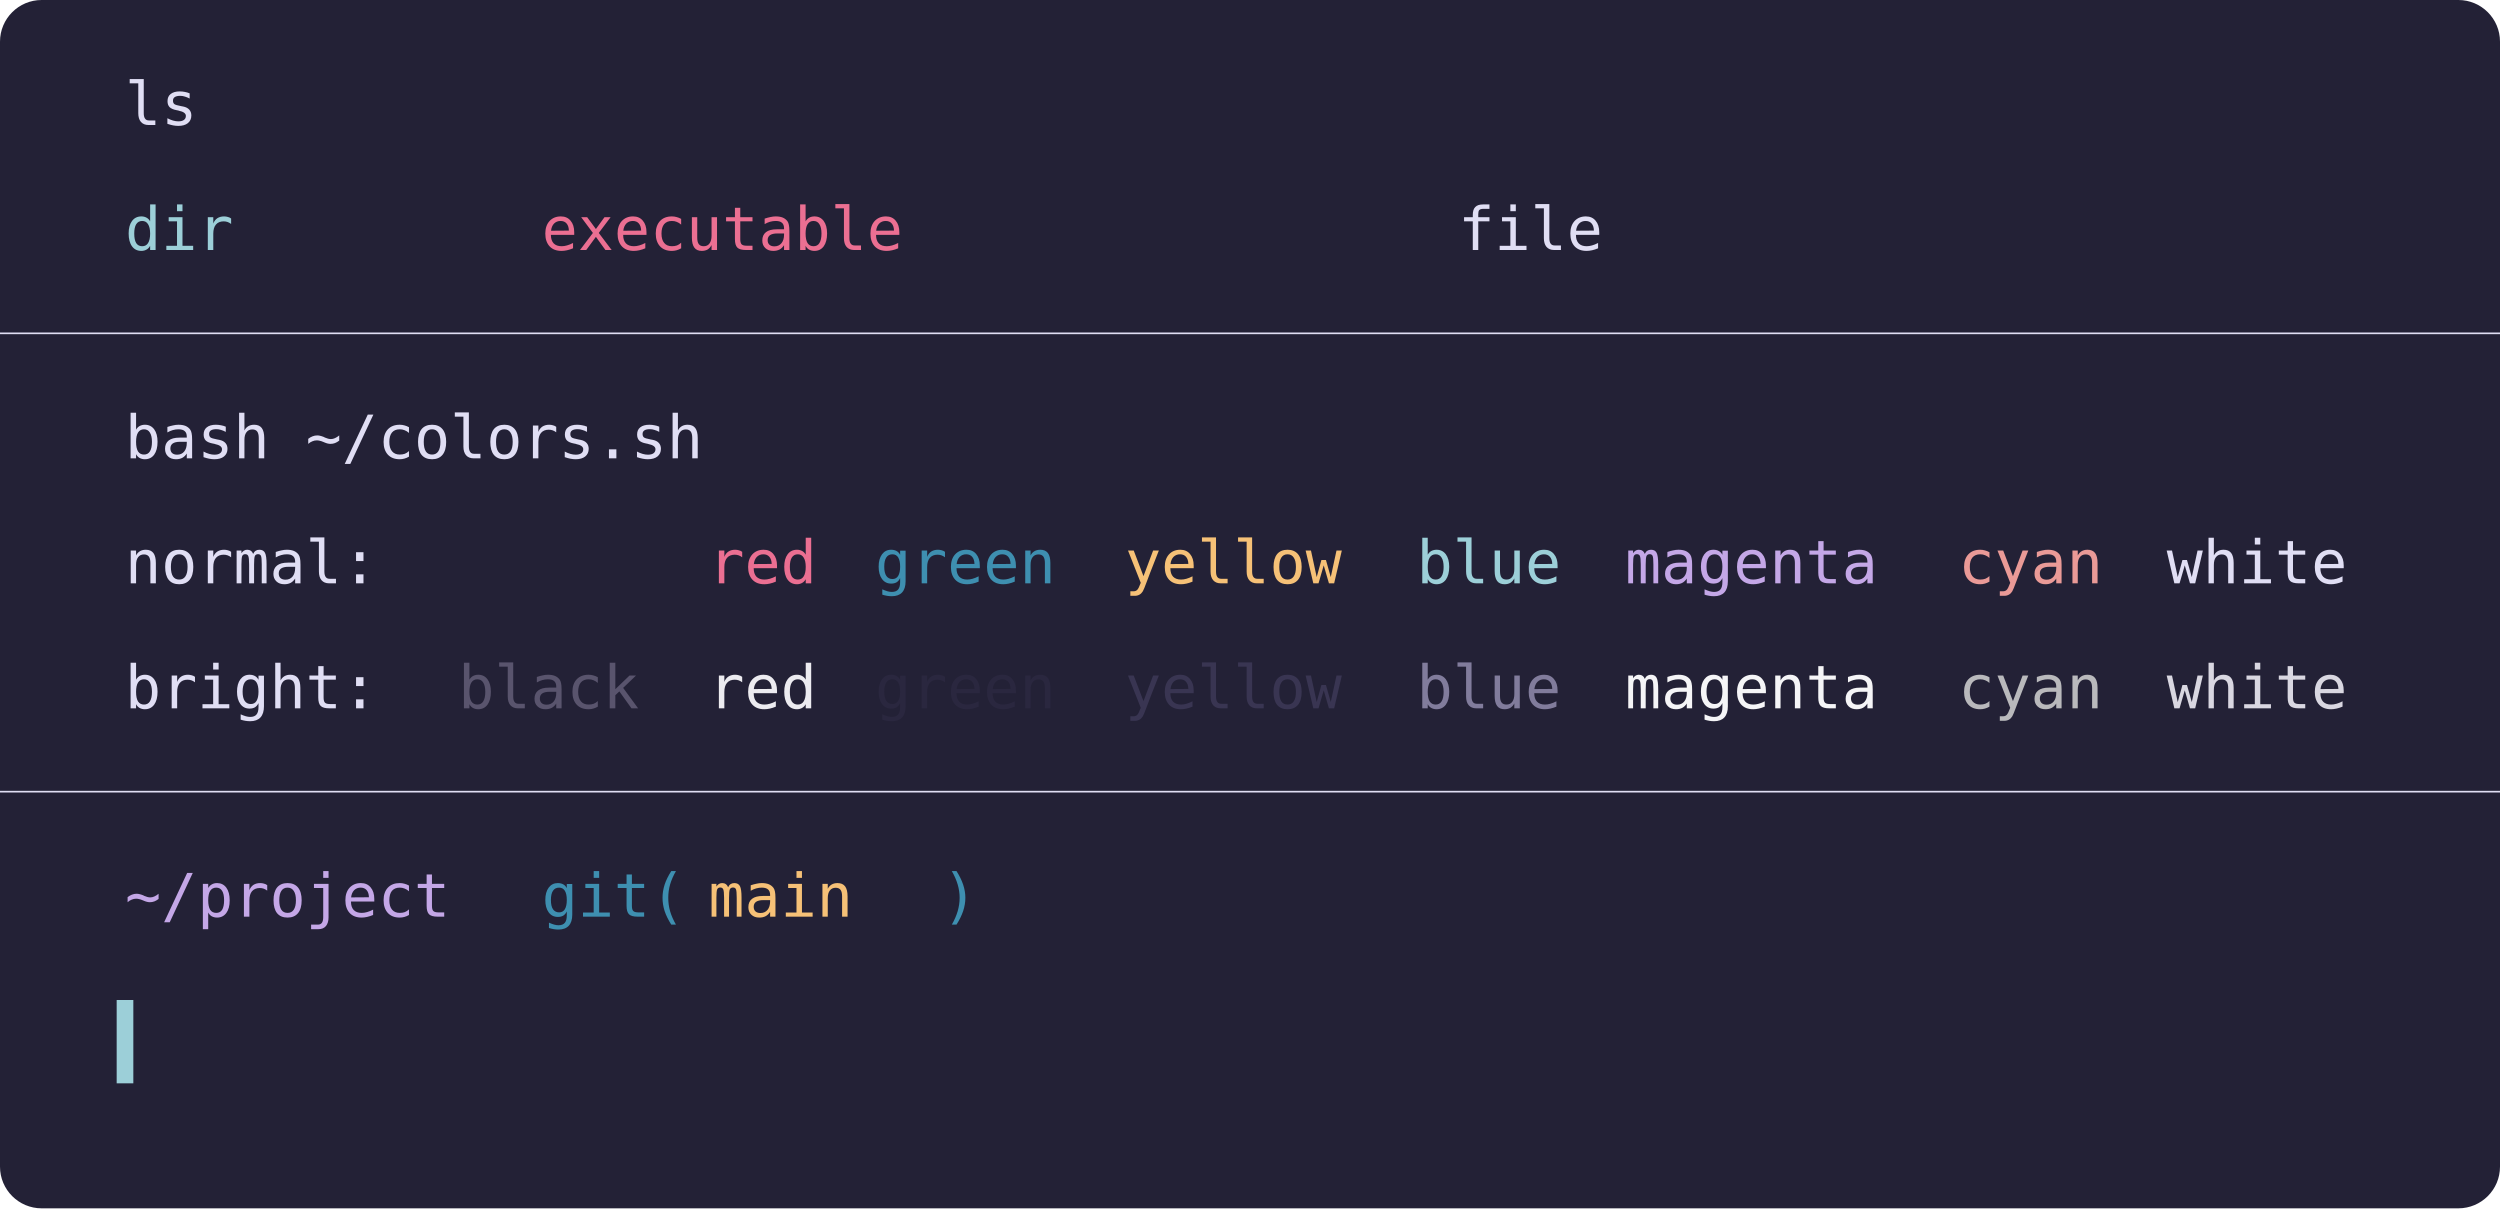
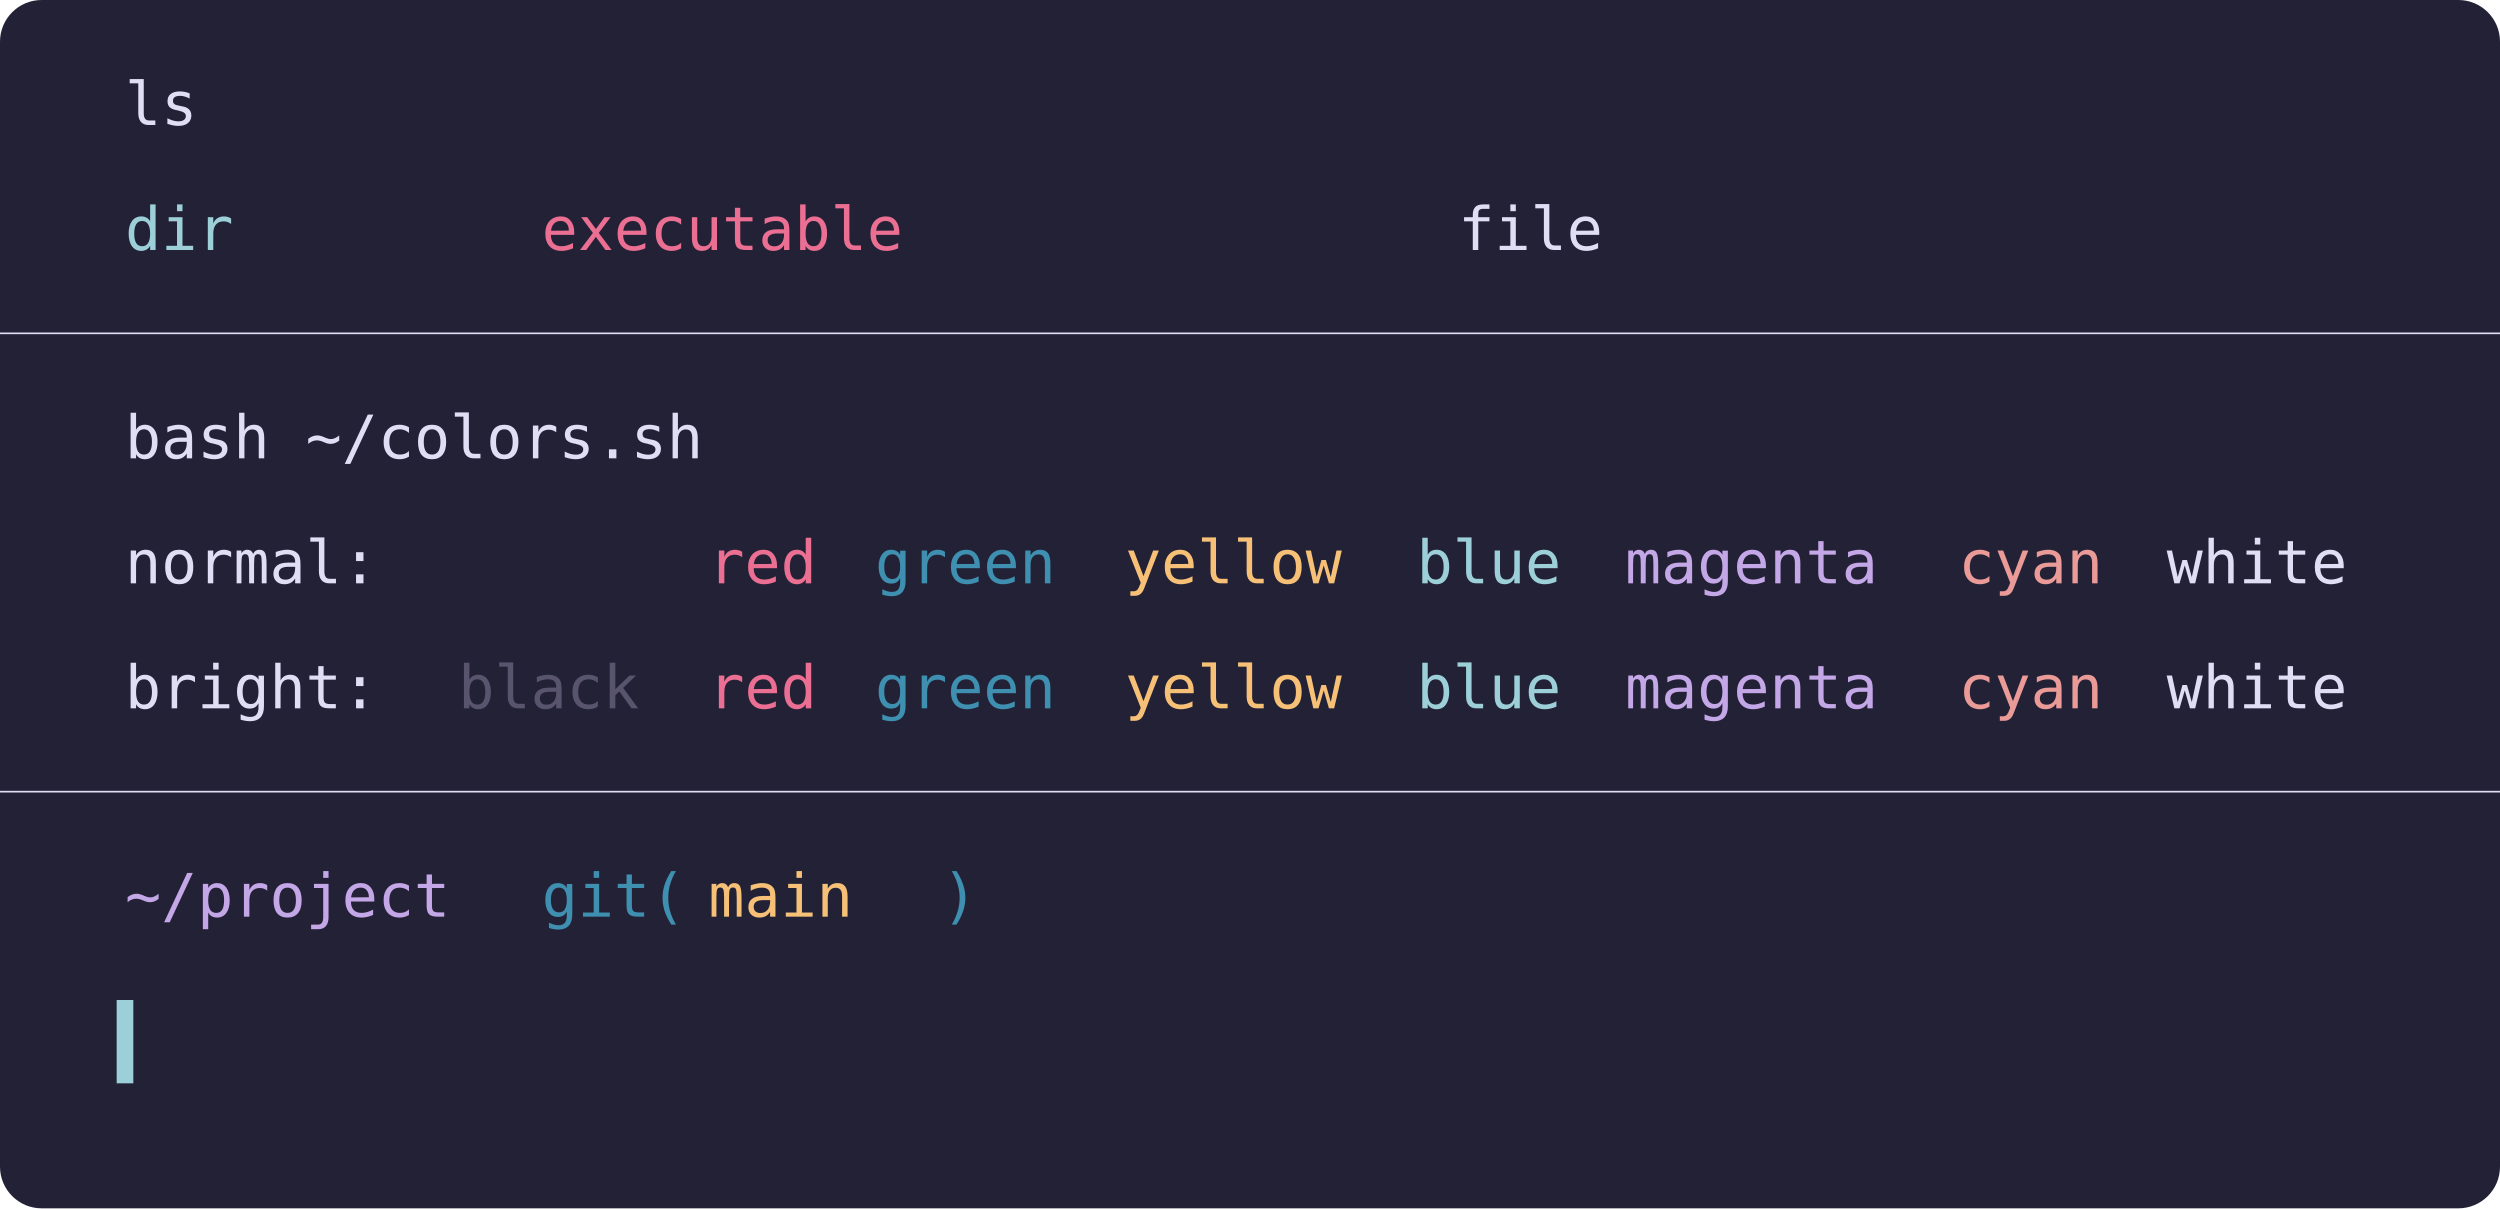
<svg xmlns="http://www.w3.org/2000/svg" viewBox="0 0 300 145">
  <rect width="300" height="145" fill="#232136" class="Dynamic" rx="5" />
  <text x="15" y="15" fill="#e0def4" class="Dynamic" font-family="monospace" font-size=".6em">ls</text>
  <text x="15" y="30" fill="#9ccfd8" class="Dynamic" font-family="monospace" font-size=".6em">
dir
</text>
  <text x="65" y="30" fill="#eb6f92" class="Dynamic" font-family="monospace" font-size=".6em">
executable
</text>
  <text x="175" y="30" fill="#e0def4" class="Dynamic" font-family="monospace" font-size=".6em">
file
</text>
  <path stroke="#e0def4" d="M0 40h300" class="Dynamic" style="stroke-width:.2" />
  <text x="15" y="55" fill="#e0def4" class="Dynamic" font-family="monospace" font-size=".6em">bash ~/colors.sh</text>
  <text x="15" y="70" fill="#e0def4" class="Dynamic" font-family="monospace" font-size=".6em">
normal:
</text>
  <text x="55" y="70" fill="#232136" class="Dynamic" font-family="monospace" font-size=".6em">
black
</text>
  <text x="85" y="70" fill="#eb6f92" class="Dynamic" font-family="monospace" font-size=".6em">
red
</text>
  <text x="105" y="70" fill="#3e8fb0" class="Dynamic" font-family="monospace" font-size=".6em">
green
</text>
  <text x="135" y="70" fill="#f6c177" class="Dynamic" font-family="monospace" font-size=".6em">
yellow
</text>
  <text x="170" y="70" fill="#9ccfd8" class="Dynamic" font-family="monospace" font-size=".6em">
blue
</text>
  <text x="195" y="70" fill="#c4a7e7" class="Dynamic" font-family="monospace" font-size=".6em">
magenta
</text>
  <text x="235" y="70" fill="#ea9a97" class="Dynamic" font-family="monospace" font-size=".6em">
cyan
</text>
  <text x="260" y="70" fill="#e0def4" class="Dynamic" font-family="monospace" font-size=".6em">
white
</text>
  <text x="15" y="85" fill="#e0def4" class="Dynamic" font-family="monospace" font-size=".6em">
bright:
</text>
  <text x="55" y="85" fill="#59546d" class="Dynamic" font-family="monospace" font-size=".6em">
black
</text>
-   <text x="85" y="85" fill="#ecebf0" class="Dynamic" font-family="monospace" font-size=".6em">
+   <text x="85" y="85" fill="#eb6f92" class="Dynamic" font-family="monospace" font-size=".6em">
red
</text>
-   <text x="105" y="85" fill="#2a273f" class="Dynamic" font-family="monospace" font-size=".6em">
+   <text x="105" y="85" fill="#3e8fb0" class="Dynamic" font-family="monospace" font-size=".6em">
green
</text>
-   <text x="135" y="85" fill="#393552" class="Dynamic" font-family="monospace" font-size=".6em">
+   <text x="135" y="85" fill="#f6c177" class="Dynamic" font-family="monospace" font-size=".6em">
yellow
</text>
-   <text x="170" y="85" fill="#817c9c" class="Dynamic" font-family="monospace" font-size=".6em">
+   <text x="170" y="85" fill="#9ccfd8" class="Dynamic" font-family="monospace" font-size=".6em">
blue
</text>
-   <text x="195" y="85" fill="#f5f5f7" class="Dynamic" font-family="monospace" font-size=".6em">
+   <text x="195" y="85" fill="#c4a7e7" class="Dynamic" font-family="monospace" font-size=".6em">
magenta
</text>
-   <text x="235" y="85" fill="#b9b9bc" class="Dynamic" font-family="monospace" font-size=".6em">
+   <text x="235" y="85" fill="#ea9a97" class="Dynamic" font-family="monospace" font-size=".6em">
cyan
</text>
-   <text x="260" y="85" fill="#d9d7e1" class="Dynamic" font-family="monospace" font-size=".6em">
+   <text x="260" y="85" fill="#e0def4" class="Dynamic" font-family="monospace" font-size=".6em">
white
</text>
  <path stroke="#e0def4" d="M0 95h300" class="Dynamic" style="stroke-width:.2" />
  <text x="15" y="110" fill="#c4a7e7" class="Dynamic" font-family="monospace" font-size=".6em">
~/project
</text>
  <text x="65" y="110" fill="#3e8fb0" class="Dynamic" font-family="monospace" font-size=".6em">
git(
    </text>
  <text x="85" y="110" fill="#f6c177" class="Dynamic" font-family="monospace" font-size=".6em">
      main
    </text>
  <text x="113" y="110" fill="#3e8fb0" class="Dynamic" font-family="monospace" font-size=".6em">
      )
</text>
  <path stroke="#9ccfd8" d="M15 120v10" class="Dynamic" style="stroke-width:2" />
</svg>
